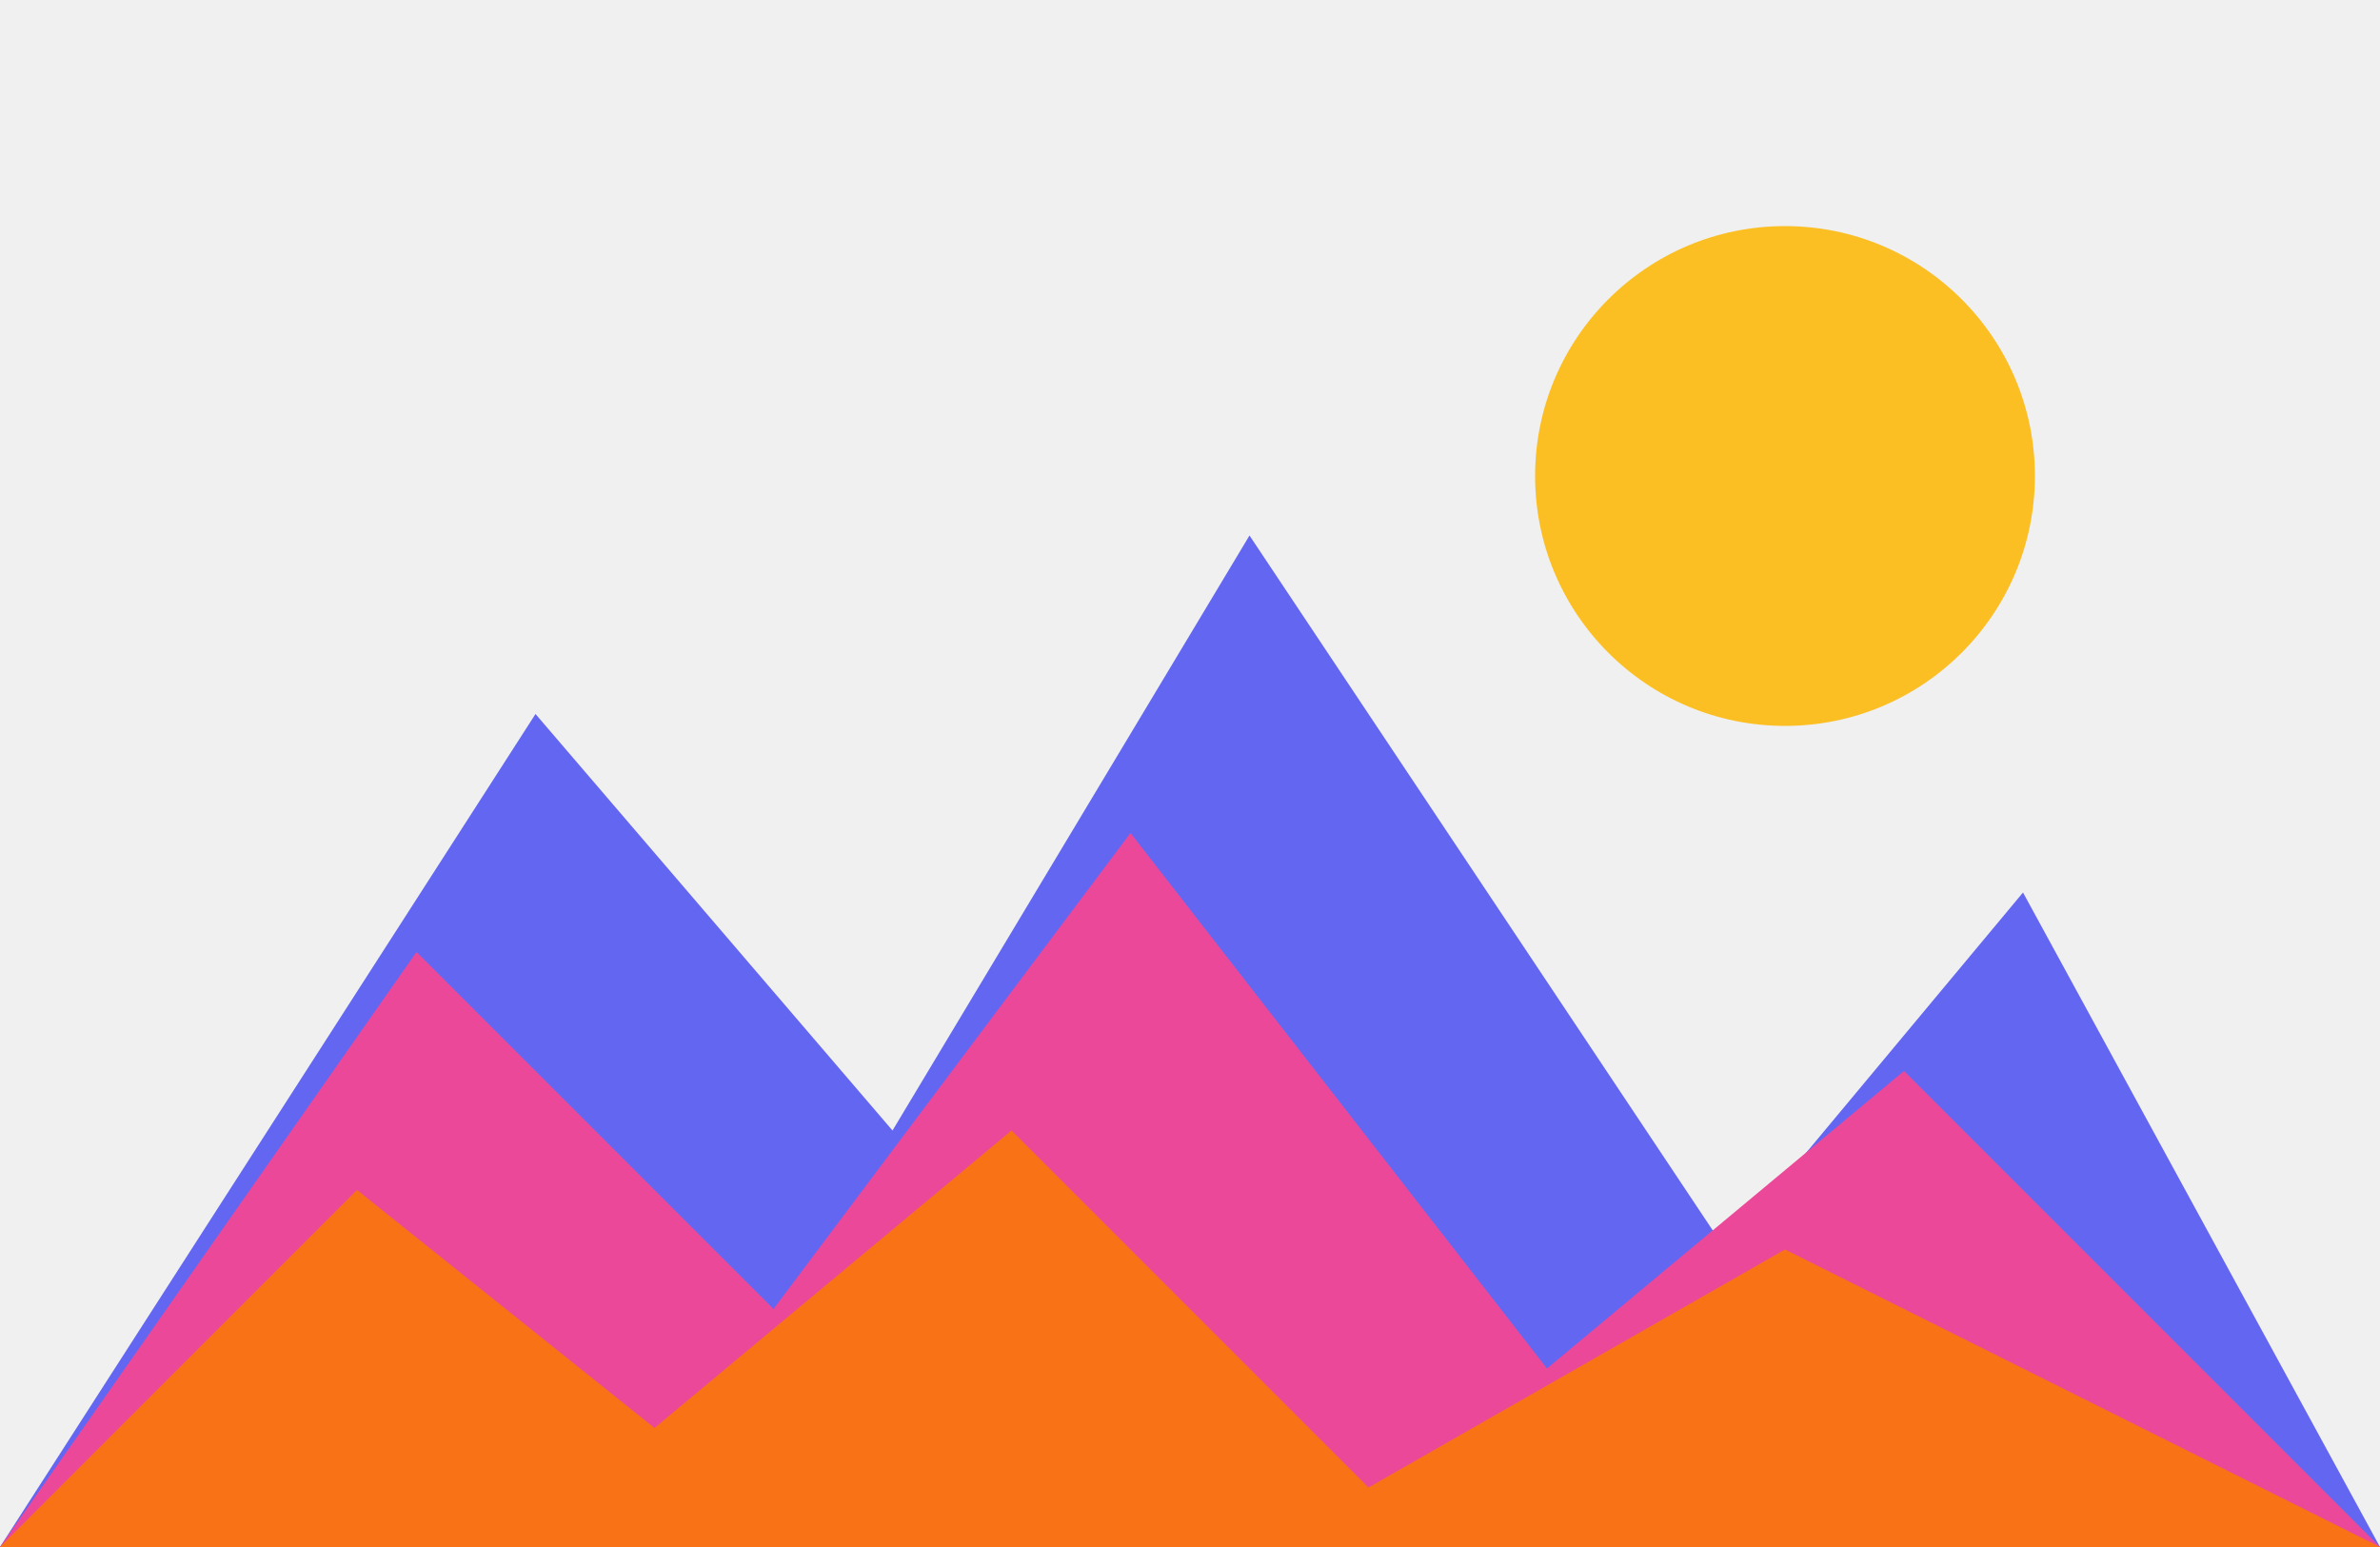
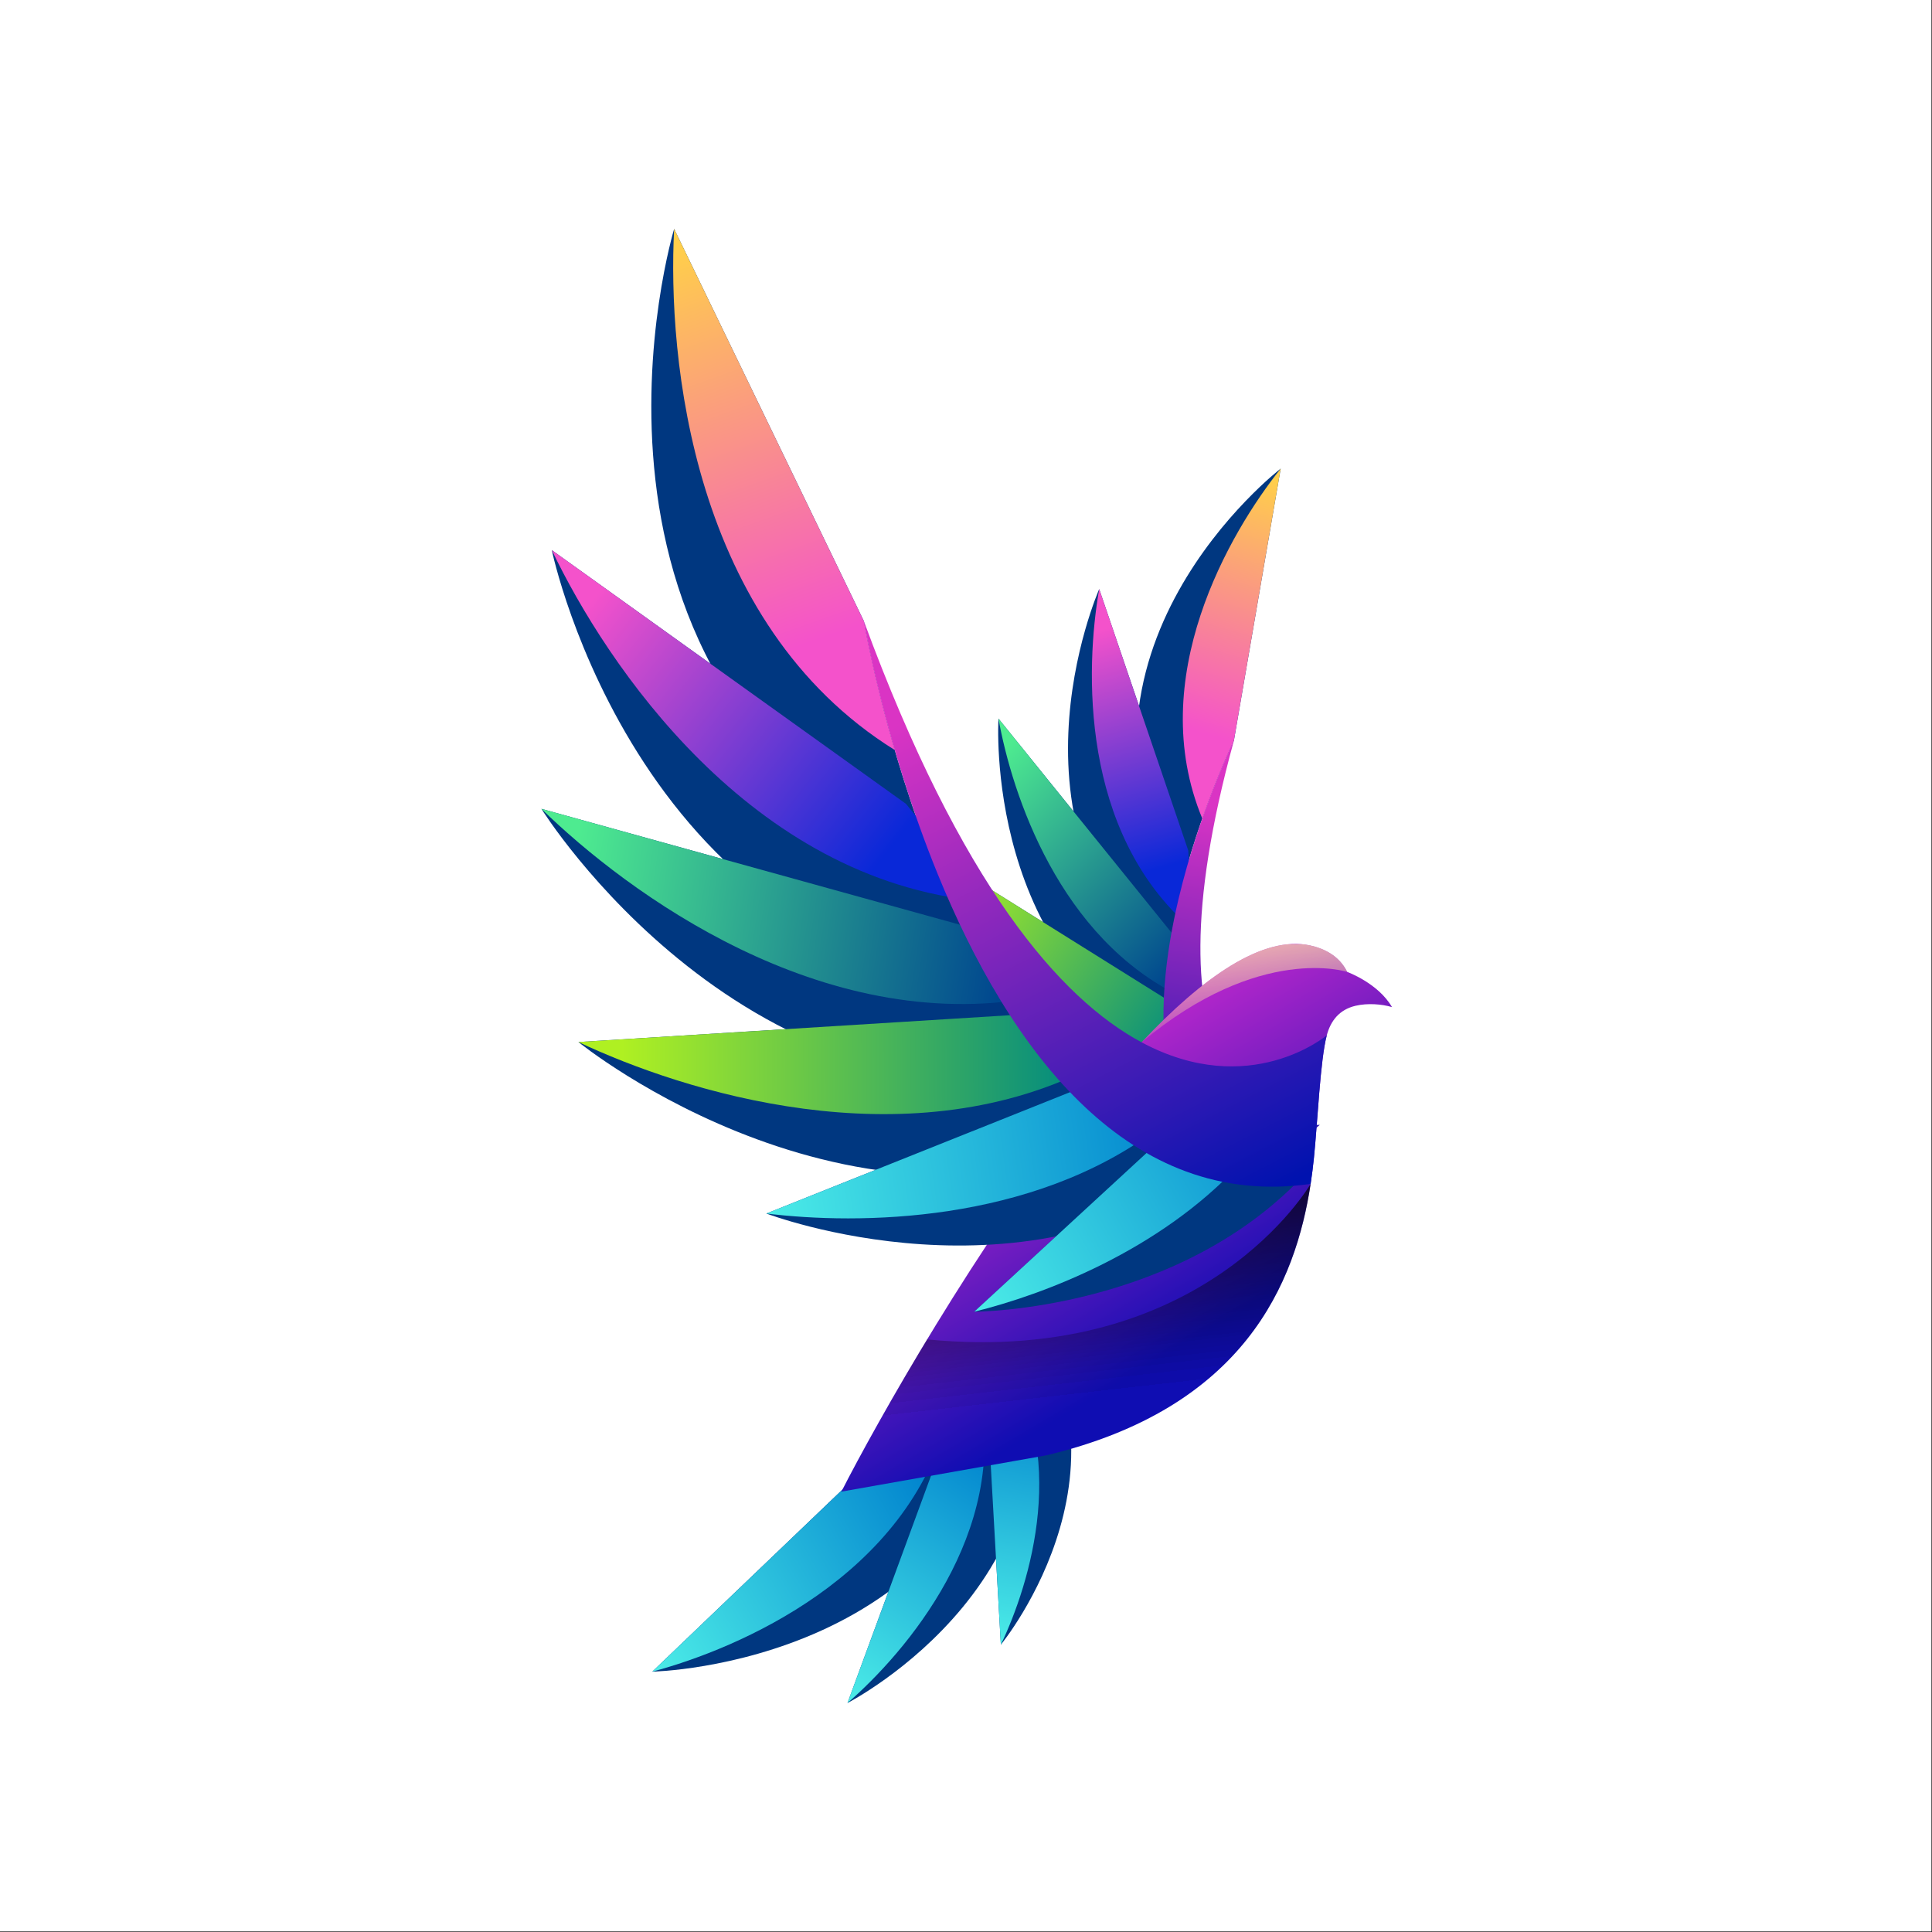
- <svg xmlns="http://www.w3.org/2000/svg" width="400" height="260" viewBox="0 0 400 260">
-   <circle cx="300" cy="80" r="42" fill="#FBBF24" />
-   <path d="M0 260 L90 120 L150 190 L210 90 L290 210 L340 150 L400 260 Z" fill="#6366F1" />
-   <path d="M0 260 L70 160 L130 220 L190 140 L260 230 L320 180 L400 260 Z" fill="#EC4899" />
-   <path d="M0 260 L60 200 L110 240 L170 190 L230 250 L300 210 L400 260 Z" fill="#F97316" />
+ <svg xmlns="http://www.w3.org/2000/svg" xmlns:xlink="http://www.w3.org/1999/xlink" version="1.1" id="Layer_1" x="0px" y="0px" viewBox="0 0 4000 4000" style="enable-background:new 0 0 4000 4000;" xml:space="preserve">
+   <rect x="-0.5" y="-0.5" style="fill:#FFFFFF;stroke:#000000;stroke-miterlimit:10;" width="4000" height="4000" />
+   <g>
+     <path style="fill-rule:evenodd;clip-rule:evenodd;fill:#003780;" d="M2554.599,1533.681l96.918-563.466   c0,0-494.094,379.949-211.292,890.204C2483.066,1679.921,2554.599,1533.681,2554.599,1533.681" />
+     <g>
+       <defs>
+         <path id="SVGID_1_" d="M2554.599,1533.681l96.918-563.466c-105.559,132.322-282.573,434.202-162.323,724.494     C2522.979,1598.335,2554.599,1533.681,2554.599,1533.681" />
+       </defs>
+       <clipPath id="SVGID_00000044142787211879527850000016902666270517557382_">
+         <use xlink:href="#SVGID_1_" style="overflow:visible;" />
+       </clipPath>
+       <linearGradient id="SVGID_00000106852620970160319340000013289437149898201244_" gradientUnits="userSpaceOnUse" x1="2609.852" y1="987.905" x2="2459.045" y2="1509.495">
+         <stop offset="0" style="stop-color:#FFCE4B" />
+         <stop offset="1" style="stop-color:#F452CB" />
+       </linearGradient>
+       <rect x="2368.944" y="970.214" style="clip-path:url(#SVGID_00000044142787211879527850000016902666270517557382_);fill:url(#SVGID_00000106852620970160319340000013289437149898201244_);" width="282.573" height="724.494" />
+     </g>
+     <path style="fill-rule:evenodd;clip-rule:evenodd;fill:#003780;" d="M2460.144,1760.835l-184.353-541.205   c0,0-227.991,515.336,172.938,834.963c3.405-56.303,12.289-112.953,24.075-167.077   C2462.366,1811.56,2460.144,1760.835,2460.144,1760.835" />
+     <g>
+       <defs>
+         <path id="SVGID_00000047050050763866057950000004345096379075004816_" d="M2460.144,1760.835l-184.353-541.205     c-28.853,163.456-40.043,502.938,190.009,702.217c2.191-11.539,4.535-22.993,7.005-34.337     C2462.367,1811.556,2460.144,1760.835,2460.144,1760.835" />
+       </defs>
+       <clipPath id="SVGID_00000170266684587436185500000017648793246051521426_">
+         <use xlink:href="#SVGID_00000047050050763866057950000004345096379075004816_" style="overflow:visible;" />
+       </clipPath>
+       <linearGradient id="SVGID_00000064317095021110537650000002119855318315206313_" gradientUnits="userSpaceOnUse" x1="2276.538" y1="1304.948" x2="2419.342" y2="1793.194">
+         <stop offset="0" style="stop-color:#F452CB" />
+         <stop offset="1" style="stop-color:#0928D8" />
+       </linearGradient>
+       <rect x="2235.748" y="1219.63" style="clip-path:url(#SVGID_00000170266684587436185500000017648793246051521426_);fill:url(#SVGID_00000064317095021110537650000002119855318315206313_);" width="237.057" height="702.217" />
+     </g>
+     <path style="fill-rule:evenodd;clip-rule:evenodd;fill:#003780;" d="M2426.693,1932.44l-359.434-444.63   c0,0-33.305,511.087,385.061,699.182c-8.08-62.676-5.993-128.914,2.221-194.203   C2436.341,1955.562,2426.693,1932.44,2426.693,1932.44" />
+     <g>
+       <defs>
+         <path id="SVGID_00000116232910530555812070000016121434470681249186_" d="M2426.693,1932.44l-359.434-444.63     c27.811,155.652,125.672,455.754,380.909,577.107c1.164-24.023,3.355-48.142,6.374-72.131     C2436.341,1955.56,2426.693,1932.44,2426.693,1932.44" />
+       </defs>
+       <clipPath id="SVGID_00000093895744740657320370000009127529045822627206_">
+         <use xlink:href="#SVGID_00000116232910530555812070000016121434470681249186_" style="overflow:visible;" />
+       </clipPath>
+       <linearGradient id="SVGID_00000099627216710477410680000004374283206602903999_" gradientUnits="userSpaceOnUse" x1="2054.766" y1="1575.273" x2="2468.288" y2="1978.675">
+         <stop offset="0" style="stop-color:#4EEB90" />
+         <stop offset="1" style="stop-color:#00478F" />
+       </linearGradient>
+       <rect x="2067.26" y="1487.81" style="clip-path:url(#SVGID_00000093895744740657320370000009127529045822627206_);fill:url(#SVGID_00000099627216710477410680000004374283206602903999_);" width="387.283" height="577.107" />
+     </g>
+     <path style="fill-rule:evenodd;clip-rule:evenodd;fill:#003780;" d="M2413.559,2067.991l-484.783-303.107   c0,0,126.866,463.4,549.95,530.121c-8.782-22.931-15.51-46.886-20.448-71.567c-7.721-38.577-11.065-78.93-11.062-119.919   C2425.597,2081.51,2413.559,2067.991,2413.559,2067.991" />
+     <g>
+       <defs>
+         <path id="SVGID_00000120560532534044262710000010054530973312048820_" d="M2413.559,2067.991l-484.783-303.107     c74.718,133.893,255.997,374.741,523.021,417.909c-3.15-25.941-4.582-52.473-4.582-79.277     C2425.592,2081.503,2413.559,2067.991,2413.559,2067.991" />
+       </defs>
+       <clipPath id="SVGID_00000161614480255940036810000003200104050333711282_">
+         <use xlink:href="#SVGID_00000120560532534044262710000010054530973312048820_" style="overflow:visible;" />
+       </clipPath>
+       <linearGradient id="SVGID_00000152972830509387360110000016566537174263554726_" gradientUnits="userSpaceOnUse" x1="2452.862" y1="2159.413" x2="1964.043" y2="1813.942">
+         <stop offset="0" style="stop-color:#008A80" />
+         <stop offset="1" style="stop-color:#AFF022" />
+       </linearGradient>
+       <rect x="1928.776" y="1764.884" style="clip-path:url(#SVGID_00000161614480255940036810000003200104050333711282_);fill:url(#SVGID_00000152972830509387360110000016566537174263554726_);" width="523.021" height="417.909" />
+     </g>
+     <path style="fill-rule:evenodd;clip-rule:evenodd;fill:#003780;" d="M2454.671,2203.31l-456.237-112.008   c0,0,202.784,305.968,530.843,294.264c-36.641-46.989-59.055-102.433-70.999-162.129   C2456.945,2216.78,2455.748,2210.068,2454.671,2203.31" />
+     <g>
+       <defs>
+         <path id="SVGID_00000042732719797463377000000007450473721404720271_" d="M2454.671,2203.31l-456.237-112.008     c89.046,81.925,274.749,212.824,482.009,208.102c-9.627-24.261-16.91-49.703-22.165-75.967     C2456.945,2216.78,2455.748,2210.068,2454.671,2203.31" />
+       </defs>
+       <clipPath id="SVGID_00000016770306561824730530000016244643364445446057_">
+         <use xlink:href="#SVGID_00000042732719797463377000000007450473721404720271_" style="overflow:visible;" />
+       </clipPath>
+       <linearGradient id="SVGID_00000000182864038956091340000001338578251451558325_" gradientUnits="userSpaceOnUse" x1="2487.722" y1="2326.628" x2="1972.205" y2="2058.962">
+         <stop offset="0" style="stop-color:#0286CF" />
+         <stop offset="1" style="stop-color:#51F4E9" />
+       </linearGradient>
+       <rect x="1998.434" y="2091.302" style="clip-path:url(#SVGID_00000016770306561824730530000016244643364445446057_);fill:url(#SVGID_00000000182864038956091340000001338578251451558325_);" width="482.009" height="212.825" />
+     </g>
+     <path style="fill-rule:evenodd;clip-rule:evenodd;fill:#003780;" d="M2485.9,2312.449l-340.562,42.309   c0,0,219.863,157.327,464.344,104.224C2551.128,2420.942,2511.402,2370.382,2485.9,2312.449" />
+     <g>
+       <defs>
+         <path id="SVGID_00000056415211476911164430000013262913152801360266_" d="M2485.9,2312.449l-340.562,42.309     c86.644,34.549,243.664,76.484,395.851,45.217C2518.013,2373.561,2499.835,2344.105,2485.9,2312.449" />
+       </defs>
+       <clipPath id="SVGID_00000115488870813525745960000018333659537527062666_">
+         <use xlink:href="#SVGID_00000056415211476911164430000013262913152801360266_" style="overflow:visible;" />
+       </clipPath>
+       <linearGradient id="SVGID_00000170994383430757443340000001423005216360600449_" gradientUnits="userSpaceOnUse" x1="2636.64" y1="2405.608" x2="2111.455" y2="2345.169">
+         <stop offset="0" style="stop-color:#0286CF" />
+         <stop offset="1" style="stop-color:#51F4E9" />
+       </linearGradient>
+       <rect x="2145.338" y="2312.449" style="clip-path:url(#SVGID_00000115488870813525745960000018333659537527062666_);fill:url(#SVGID_00000170994383430757443340000001423005216360600449_);" width="395.851" height="118.793" />
+     </g>
+     <g>
+       <defs>
+         <path id="SVGID_00000039839781542364736660000006630735136596007557_" d="M2529.516,2194.96     c-53.563-108.833-72.646-305.657,25.083-661.279c0,0-71.533,146.24-114.374,326.738c-27.585,116.218-43.276,246.64-20.318,361.37     c21.095,105.418,74.819,197.589,181.924,253.325c8.109-8.322,15.763-16.637,22.988-24.811     c31.418-35.538,81.916-100.255,107.691-121.457C2732.51,2328.847,2600.626,2339.449,2529.516,2194.96" />
+       </defs>
+       <clipPath id="SVGID_00000176738664245886163390000013057502691209115528_">
+         <use xlink:href="#SVGID_00000039839781542364736660000006630735136596007557_" style="overflow:visible;" />
+       </clipPath>
+       <linearGradient id="SVGID_00000075869461625456132420000004476286942892004746_" gradientUnits="userSpaceOnUse" x1="2500.729" y1="2446.518" x2="2611.002" y2="1684.747">
+         <stop offset="0" style="stop-color:#0012AF" />
+         <stop offset="1" style="stop-color:#DA34C4" />
+       </linearGradient>
+       <rect x="2396.95" y="1533.681" style="clip-path:url(#SVGID_00000176738664245886163390000013057502691209115528_);fill:url(#SVGID_00000075869461625456132420000004476286942892004746_);" width="335.561" height="941.433" />
+     </g>
+     <path style="fill-rule:evenodd;clip-rule:evenodd;fill:#003780;" d="M1801.627,3029.043l-451.148,431.918   c0,0,680.762-12.737,763.846-644.586C1959.448,2947.071,1801.627,3029.043,1801.627,3029.043" />
+     <g>
+       <defs>
+         <path id="SVGID_00000132054597072873101890000007798127903962979742_" d="M1801.627,3029.043l-451.148,431.918     c178.666-47.645,530.232-197.789,613.192-530.858C1871.396,2992.799,1801.627,3029.043,1801.627,3029.043" />
+       </defs>
+       <clipPath id="SVGID_00000061437291949160827340000002908331033597688210_">
+         <use xlink:href="#SVGID_00000132054597072873101890000007798127903962979742_" style="overflow:visible;" />
+       </clipPath>
+       <linearGradient id="SVGID_00000043454120483556196510000011325696086008787099_" gradientUnits="userSpaceOnUse" x1="1903.545" y1="3052.637" x2="1270.835" y2="3419.462">
+         <stop offset="0" style="stop-color:#0286CF" />
+         <stop offset="1" style="stop-color:#51F4E9" />
+       </linearGradient>
+       <rect x="1350.479" y="2930.103" style="clip-path:url(#SVGID_00000061437291949160827340000002908331033597688210_);fill:url(#SVGID_00000043454120483556196510000011325696086008787099_);" width="613.192" height="530.859" />
+     </g>
+     <path style="fill-rule:evenodd;clip-rule:evenodd;fill:#003780;" d="M1939.744,3022.198l-185.115,503.731   c0,0,520.628-266.896,346.161-785.956C2030.603,2899.333,1939.744,3022.198,1939.744,3022.198" />
+     <g>
+       <defs>
+         <path id="SVGID_00000180332824361794660730000018221978653759230599_" d="M1939.744,3022.198l-185.115,503.731     c119.909-104.24,334.566-352.884,272.826-641.287C1979.909,2967.877,1939.744,3022.198,1939.744,3022.198" />
+       </defs>
+       <clipPath id="SVGID_00000178908293476580812730000000536779707221963396_">
+         <use xlink:href="#SVGID_00000180332824361794660730000018221978653759230599_" style="overflow:visible;" />
+       </clipPath>
+       <linearGradient id="SVGID_00000021837899782232507010000015395204423916075396_" gradientUnits="userSpaceOnUse" x1="2048.613" y1="3016.209" x2="1698.792" y2="3538.252">
+         <stop offset="0" style="stop-color:#0286CF" />
+         <stop offset="1" style="stop-color:#51F4E9" />
+       </linearGradient>
+       <rect x="1754.629" y="2884.642" style="clip-path:url(#SVGID_00000178908293476580812730000000536779707221963396_);fill:url(#SVGID_00000021837899782232507010000015395204423916075396_);" width="334.566" height="641.287" />
+     </g>
+     <path style="fill-rule:evenodd;clip-rule:evenodd;fill:#003780;" d="M2045.845,2937.279l26.307,467.851   c0,0,324.674-394.388,4.899-749.851C2076.057,2807.318,2045.845,2937.279,2045.845,2937.279" />
+     <g>
+       <defs>
+         <path id="SVGID_00000008114145386411185490000003666001133673741705_" d="M2045.845,2937.279l26.307,467.851     c59.949-125.108,145.759-398.785-3.711-608.494C2059.198,2879.823,2045.845,2937.279,2045.845,2937.279" />
+       </defs>
+       <clipPath id="SVGID_00000153667395122684031290000013125414957947930557_">
+         <use xlink:href="#SVGID_00000008114145386411185490000003666001133673741705_" style="overflow:visible;" />
+       </clipPath>
+       <linearGradient id="SVGID_00000119100417101458548550000002594367022555968647_" gradientUnits="userSpaceOnUse" x1="2168.555" y1="2901.649" x2="2069.215" y2="3441.271">
+         <stop offset="0" style="stop-color:#0286CF" />
+         <stop offset="1" style="stop-color:#51F4E9" />
+       </linearGradient>
+       <rect x="2045.845" y="2796.636" style="clip-path:url(#SVGID_00000153667395122684031290000013125414957947930557_);fill:url(#SVGID_00000119100417101458548550000002594367022555968647_);" width="172.066" height="608.494" />
+     </g>
+     <g>
+       <defs>
+         <path id="SVGID_00000119080136343485774020000008242175178733170818_" d="M2247.44,2293.019     c-223.463,280.585-434.199,655.134-505.433,795.245l423.774-75.043c411.059-97.627,516.419-357.136,547.732-562.047     c2.77-18.128,4.96-35.828,6.732-52.951c7.704-74.459,13.11-203.887,26.73-254.762c7.938-29.648,25.605-53.199,59.698-61.146     c24.788-5.777,54.256-3.525,75.327,2.796c-28.693-49.661-92.7-72.836-92.7-72.836c-16.948-34.415-49.385-48.907-76.926-54.863     c-98.015-21.195-221.979,65.531-348.872,200.546C2324.87,2199.064,2285.965,2244.644,2247.44,2293.019" />
+       </defs>
+       <clipPath id="SVGID_00000178187853366688895800000000804160596240781749_">
+         <use xlink:href="#SVGID_00000119080136343485774020000008242175178733170818_" style="overflow:visible;" />
+       </clipPath>
+       <linearGradient id="SVGID_00000120545098683868356000000014059567834472762245_" gradientUnits="userSpaceOnUse" x1="2466.781" y1="2775.165" x2="2047.913" y2="2063.623">
+         <stop offset="0" style="stop-color:#0F0DB2" />
+         <stop offset="1" style="stop-color:#EC2FD3" />
+       </linearGradient>
+       <rect x="1742.007" y="1936.217" style="clip-path:url(#SVGID_00000178187853366688895800000000804160596240781749_);fill:url(#SVGID_00000120545098683868356000000014059567834472762245_);" width="1139.993" height="1152.047" />
+     </g>
+     <defs>
+       <filter id="Adobe_OpacityMaskFilter" filterUnits="userSpaceOnUse" x="1742.007" y="2451.174" width="971.506" height="637.09">
+         <feColorMatrix type="matrix" values="1 0 0 0 0  0 1 0 0 0  0 0 1 0 0  0 0 0 1 0" />
+       </filter>
+     </defs>
+     <mask maskUnits="userSpaceOnUse" x="1742.007" y="2451.174" width="971.506" height="637.09" id="SVGID_00000108299579993973060790000014633995831907850939_">
+       <g style="filter:url(#Adobe_OpacityMaskFilter);">
+         <linearGradient id="SVGID_00000156568108485044191800000000751122066264370833_" gradientUnits="userSpaceOnUse" x1="-52.446" y1="2665.65" x2="9.351" y2="3208.595" gradientTransform="matrix(1 0 0 1 2232.955 -311.0717)">
+           <stop offset="0" style="stop-color:#FFFFFF" />
+           <stop offset="1" style="stop-color:#000000" />
+         </linearGradient>
+         <rect x="1742.007" y="2451.174" style="fill:url(#SVGID_00000156568108485044191800000000751122066264370833_);" width="971.505" height="637.09" />
+       </g>
+     </mask>
+     <path style="mask:url(#SVGID_00000108299579993973060790000014633995831907850939_);fill-rule:evenodd;clip-rule:evenodd;" d="   M1919.531,2773.086c-80.896,133.793-144.346,249.919-177.524,315.178l423.774-75.043   c411.059-97.627,516.419-357.136,547.732-562.047C2713.513,2451.174,2495.209,2829.824,1919.531,2773.086" />
+     <path style="fill-rule:evenodd;clip-rule:evenodd;fill:#003780;" d="M1788.627,1286.122l-392.873-812.233   c0,0-285.41,941.287,546.017,1336.627C1831.061,1539.503,1788.627,1286.122,1788.627,1286.122" />
+     <g>
+       <defs>
+         <path id="SVGID_00000077302370245564230820000013389937269140835745_" d="M1788.627,1286.122l-392.873-812.233     c-14.018,266.753,35.9,816.745,456.748,1078.968C1807.395,1398.138,1788.627,1286.122,1788.627,1286.122" />
+       </defs>
+       <clipPath id="SVGID_00000058553997067297769680000014350447917717795715_">
+         <use xlink:href="#SVGID_00000077302370245564230820000013389937269140835745_" style="overflow:visible;" />
+       </clipPath>
+       <linearGradient id="SVGID_00000008865040076024171600000006581431299963926455_" gradientUnits="userSpaceOnUse" x1="1438.205" y1="506.708" x2="1723.51" y2="1314.66">
+         <stop offset="0" style="stop-color:#FFCE4B" />
+         <stop offset="1" style="stop-color:#F452CB" />
+       </linearGradient>
+       <rect x="1381.736" y="473.889" style="clip-path:url(#SVGID_00000058553997067297769680000014350447917717795715_);fill:url(#SVGID_00000008865040076024171600000006581431299963926455_);" width="470.766" height="1078.968" />
+     </g>
+     <path style="fill-rule:evenodd;clip-rule:evenodd;fill:#003780;" d="M1875.919,1664.406l-733.471-525.444   c0,0,180.445,870.78,988.498,912.989c-47.317-75.397-87.919-156.268-122.478-236.561   C1925.338,1727.475,1875.919,1664.406,1875.919,1664.406" />
+     <g>
+       <defs>
+         <path id="SVGID_00000000204286196845090160000013731109777697719467_" d="M1875.919,1664.406l-733.471-525.444     c113.021,236.297,410.31,682.325,888.546,726.923c-7.78-16.823-15.286-33.677-22.53-50.505     C1925.337,1727.47,1875.919,1664.406,1875.919,1664.406" />
+       </defs>
+       <clipPath id="SVGID_00000053515597536162984680000004314447353571093640_">
+         <use xlink:href="#SVGID_00000000204286196845090160000013731109777697719467_" style="overflow:visible;" />
+       </clipPath>
+       <linearGradient id="SVGID_00000053543502914088896240000002256954844795761038_" gradientUnits="userSpaceOnUse" x1="1237.167" y1="1228.118" x2="1868.698" y2="1723.702">
+         <stop offset="0" style="stop-color:#F452CB" />
+         <stop offset="1" style="stop-color:#0928D8" />
+       </linearGradient>
+       <rect x="1142.447" y="1138.962" style="clip-path:url(#SVGID_00000053515597536162984680000004314447353571093640_);fill:url(#SVGID_00000053543502914088896240000002256954844795761038_);" width="888.546" height="726.923" />
+     </g>
+     <path style="fill-rule:evenodd;clip-rule:evenodd;fill:#003780;" d="M1990.52,1915.385l-869.546-240.753   c0,0,426.44,686.599,1136.128,543.965c-67.911-73.031-126.04-159.969-175.432-251.314   C2024.13,1936.207,1990.52,1915.385,1990.52,1915.385" />
+     <g>
+       <defs>
+         <path id="SVGID_00000067923715977701896820000000854210876575604904_" d="M1990.52,1915.385l-869.546-240.753     c178.59,174.261,579.704,469.63,1018.728,391.083c-20.559-31.904-39.886-64.874-58.036-98.439     C2024.13,1936.204,1990.52,1915.385,1990.52,1915.385" />
+       </defs>
+       <clipPath id="SVGID_00000172428215319268415390000016948002234597333909_">
+         <use xlink:href="#SVGID_00000067923715977701896820000000854210876575604904_" style="overflow:visible;" />
+       </clipPath>
+       <linearGradient id="SVGID_00000058556255661262872520000003251811652386783421_" gradientUnits="userSpaceOnUse" x1="1178.828" y1="1840.196" x2="2079.959" y2="1978.408">
+         <stop offset="0" style="stop-color:#4EEB90" />
+         <stop offset="1" style="stop-color:#00478F" />
+       </linearGradient>
+       <rect x="1120.974" y="1674.632" style="clip-path:url(#SVGID_00000172428215319268415390000016948002234597333909_);fill:url(#SVGID_00000058556255661262872520000003251811652386783421_);" width="1018.729" height="469.629" />
+     </g>
+     <path style="fill-rule:evenodd;clip-rule:evenodd;fill:#003780;" d="M2098.1,2101.435l-900.521,55.977   c0,0,588.256,478.349,1192.573,175.591c-32.324-21.373-62.951-45.945-91.948-73.091c-45.323-42.431-86.661-91.158-124.287-143.773   C2125.964,2107.735,2098.1,2101.435,2098.1,2101.435" />
+     <g>
+       <defs>
+         <path id="SVGID_00000057147312182393301400000002826877743720782231_" d="M2098.1,2101.435l-900.521,55.977     c218.825,103.271,672.617,246.002,1054.994,56.277c-27.858-30.406-54.053-63.146-78.658-97.552     C2125.949,2107.733,2098.1,2101.435,2098.1,2101.435" />
+       </defs>
+       <clipPath id="SVGID_00000111188540887754546280000016855970494983020212_">
+         <use xlink:href="#SVGID_00000057147312182393301400000002826877743720782231_" style="overflow:visible;" />
+       </clipPath>
+       <linearGradient id="SVGID_00000114052277859096061480000000002285457561176223_" gradientUnits="userSpaceOnUse" x1="2232.865" y1="2249.55" x2="1288.27" y2="2254.897">
+         <stop offset="0" style="stop-color:#008A80" />
+         <stop offset="1" style="stop-color:#AFF022" />
+       </linearGradient>
+       <rect x="1197.579" y="2101.435" style="clip-path:url(#SVGID_00000111188540887754546280000016855970494983020212_);fill:url(#SVGID_00000114052277859096061480000000002285457561176223_);" width="1054.995" height="301.979" />
+     </g>
+     <path style="fill-rule:evenodd;clip-rule:evenodd;fill:#003780;" d="M2275.097,2237.386l-688.448,275.066   c0,0,541.178,206.574,951.527-109.612c-90.168-26.679-169.837-77.27-239.972-142.928   C2290.383,2252.589,2282.685,2245.071,2275.097,2237.386" />
+     <g>
+       <defs>
+         <path id="SVGID_00000178891644541629081080000015696891456582466233_" d="M2275.097,2237.386l-688.448,275.066     c189.508,23.41,548.044,20.95,809.745-175.379c-34.63-22.303-67.333-48.274-98.19-77.162     C2290.383,2252.589,2282.685,2245.071,2275.097,2237.386" />
+       </defs>
+       <clipPath id="SVGID_00000073690857462679123750000001905352716554368673_">
+         <use xlink:href="#SVGID_00000178891644541629081080000015696891456582466233_" style="overflow:visible;" />
+       </clipPath>
+       <linearGradient id="SVGID_00000097465210155294198910000013839496427288856708_" gradientUnits="userSpaceOnUse" x1="2424.909" y1="2324.712" x2="1517.467" y2="2454.347">
+         <stop offset="0" style="stop-color:#0286CF" />
+         <stop offset="1" style="stop-color:#51F4E9" />
+       </linearGradient>
+       <rect x="1586.65" y="2237.386" style="clip-path:url(#SVGID_00000073690857462679123750000001905352716554368673_);fill:url(#SVGID_00000097465210155294198910000013839496427288856708_);" width="809.745" height="298.476" />
+     </g>
+     <path style="fill-rule:evenodd;clip-rule:evenodd;fill:#003780;" d="M2415.377,2348.807l-398.303,366.952   c0,0,426.645,0.103,691.707-292.498C2598.7,2428.186,2501.292,2399.757,2415.377,2348.807" />
+     <g>
+       <defs>
+         <path id="SVGID_00000160178466716979206450000003036892883726024067_" d="M2415.377,2348.807l-398.303,366.952     c142.934-35.195,382.978-125.516,549.62-305.362C2512.695,2397.769,2462.323,2376.647,2415.377,2348.807" />
+       </defs>
+       <clipPath id="SVGID_00000168104320901187334990000005991573657971866029_">
+         <use xlink:href="#SVGID_00000160178466716979206450000003036892883726024067_" style="overflow:visible;" />
+       </clipPath>
+       <linearGradient id="SVGID_00000063621477866071202410000006795676284329880764_" gradientUnits="userSpaceOnUse" x1="2685.514" y1="2314.04" x2="1955.909" y2="2718.56">
+         <stop offset="0" style="stop-color:#0286CF" />
+         <stop offset="1" style="stop-color:#51F4E9" />
+       </linearGradient>
+       <rect x="2017.074" y="2348.807" style="clip-path:url(#SVGID_00000168104320901187334990000005991573657971866029_);fill:url(#SVGID_00000063621477866071202410000006795676284329880764_);" width="549.62" height="366.952" />
+     </g>
+     <g>
+       <defs>
+         <path id="SVGID_00000167367788367291699120000011256192574209221036_" d="M2363.502,2157.958     c-168.664-90.525-373.847-325.648-574.875-871.837c0,0,42.434,253.381,153.144,524.394     c71.285,174.5,170.874,356.311,305.669,482.502c123.853,115.948,277.426,184.939,466.073,158.156     c2.77-18.128,4.96-35.828,6.732-52.951c7.704-74.459,13.11-203.887,26.73-254.762     C2746.974,2143.462,2587.423,2278.141,2363.502,2157.958" />
+       </defs>
+       <clipPath id="SVGID_00000080191615153758135840000009568076820429523616_">
+         <use xlink:href="#SVGID_00000167367788367291699120000011256192574209221036_" style="overflow:visible;" />
+       </clipPath>
+       <linearGradient id="SVGID_00000002347965351254756760000009115184147639662007_" gradientUnits="userSpaceOnUse" x1="2583.965" y1="2493.635" x2="2026.159" y2="1414.604">
+         <stop offset="0" style="stop-color:#0012AF" />
+         <stop offset="1" style="stop-color:#DA34C4" />
+       </linearGradient>
+       <rect x="1788.627" y="1286.122" style="clip-path:url(#SVGID_00000080191615153758135840000009568076820429523616_);fill:url(#SVGID_00000002347965351254756760000009115184147639662007_);" width="958.347" height="1191.836" />
+     </g>
+     <defs>
+       <filter id="Adobe_OpacityMaskFilter_00000181065089454155001110000013442375601817685127_" filterUnits="userSpaceOnUse" x="2363.502" y="1954.231" width="425.798" height="203.727">
+         <feColorMatrix type="matrix" values="1 0 0 0 0  0 1 0 0 0  0 0 1 0 0  0 0 0 1 0" />
+       </filter>
+     </defs>
+     <mask maskUnits="userSpaceOnUse" x="2363.502" y="1954.231" width="425.798" height="203.727" id="SVGID_00000183246850297967125600000007659739034700032400_">
+       <g style="filter:url(#Adobe_OpacityMaskFilter_00000181065089454155001110000013442375601817685127_);">
+         <linearGradient id="SVGID_00000029747819690395391330000016971820079854807950_" gradientUnits="userSpaceOnUse" x1="115.023" y1="2487.09" x2="153.473" y2="2806.283" gradientTransform="matrix(1 0 0 1 2438.721 -619.0807)">
+           <stop offset="0" style="stop-color:#FFFFFF" />
+           <stop offset="1" style="stop-color:#000000" />
+         </linearGradient>
+         <rect x="2363.502" y="1954.23" style="fill:url(#SVGID_00000029747819690395391330000016971820079854807950_);" width="425.798" height="203.728" />
+       </g>
+     </mask>
+     <path style="mask:url(#SVGID_00000183246850297967125600000007659739034700032400_);fill-rule:evenodd;clip-rule:evenodd;fill:#FCE2A6;" d="   M2363.502,2157.958c244.944-205.241,425.798-145.683,425.798-145.683c-16.948-34.415-49.385-48.907-76.926-54.863   C2614.359,1936.217,2490.395,2022.943,2363.502,2157.958" />
+   </g>
</svg>
